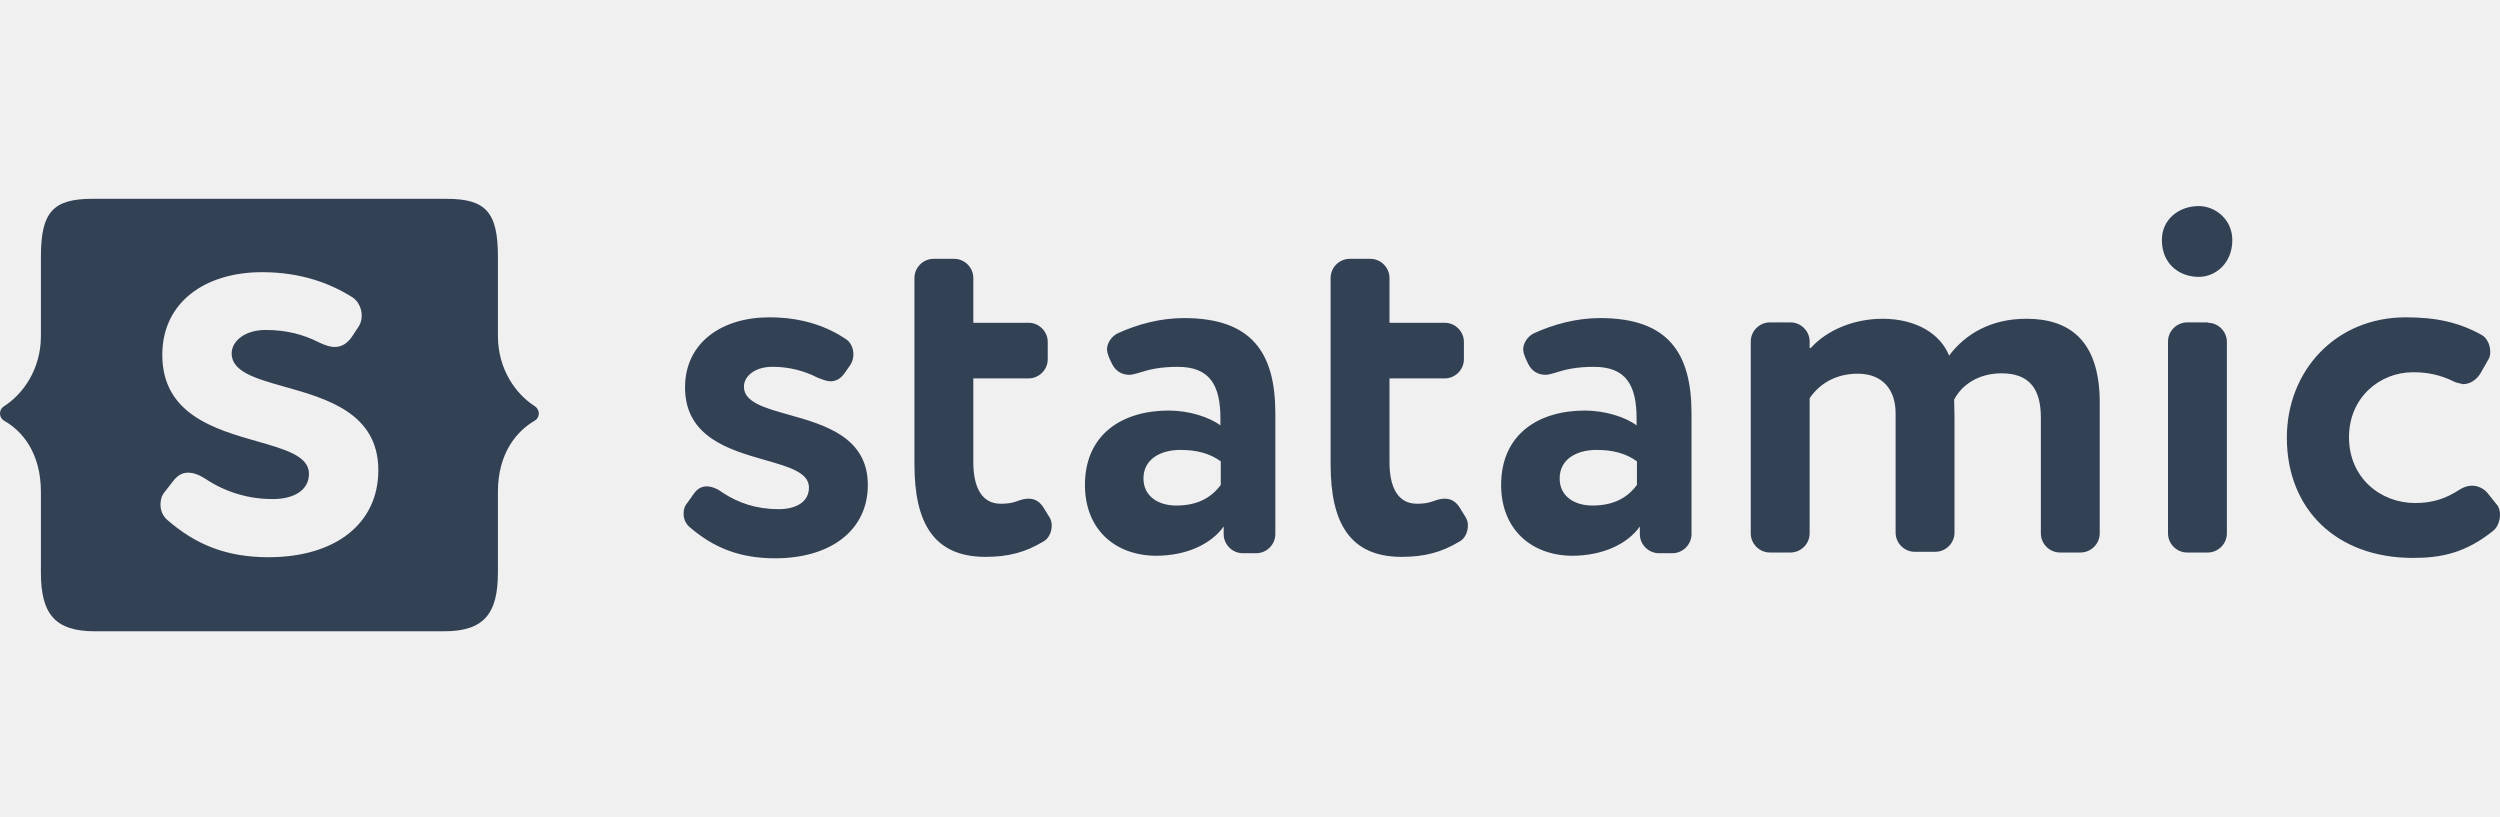
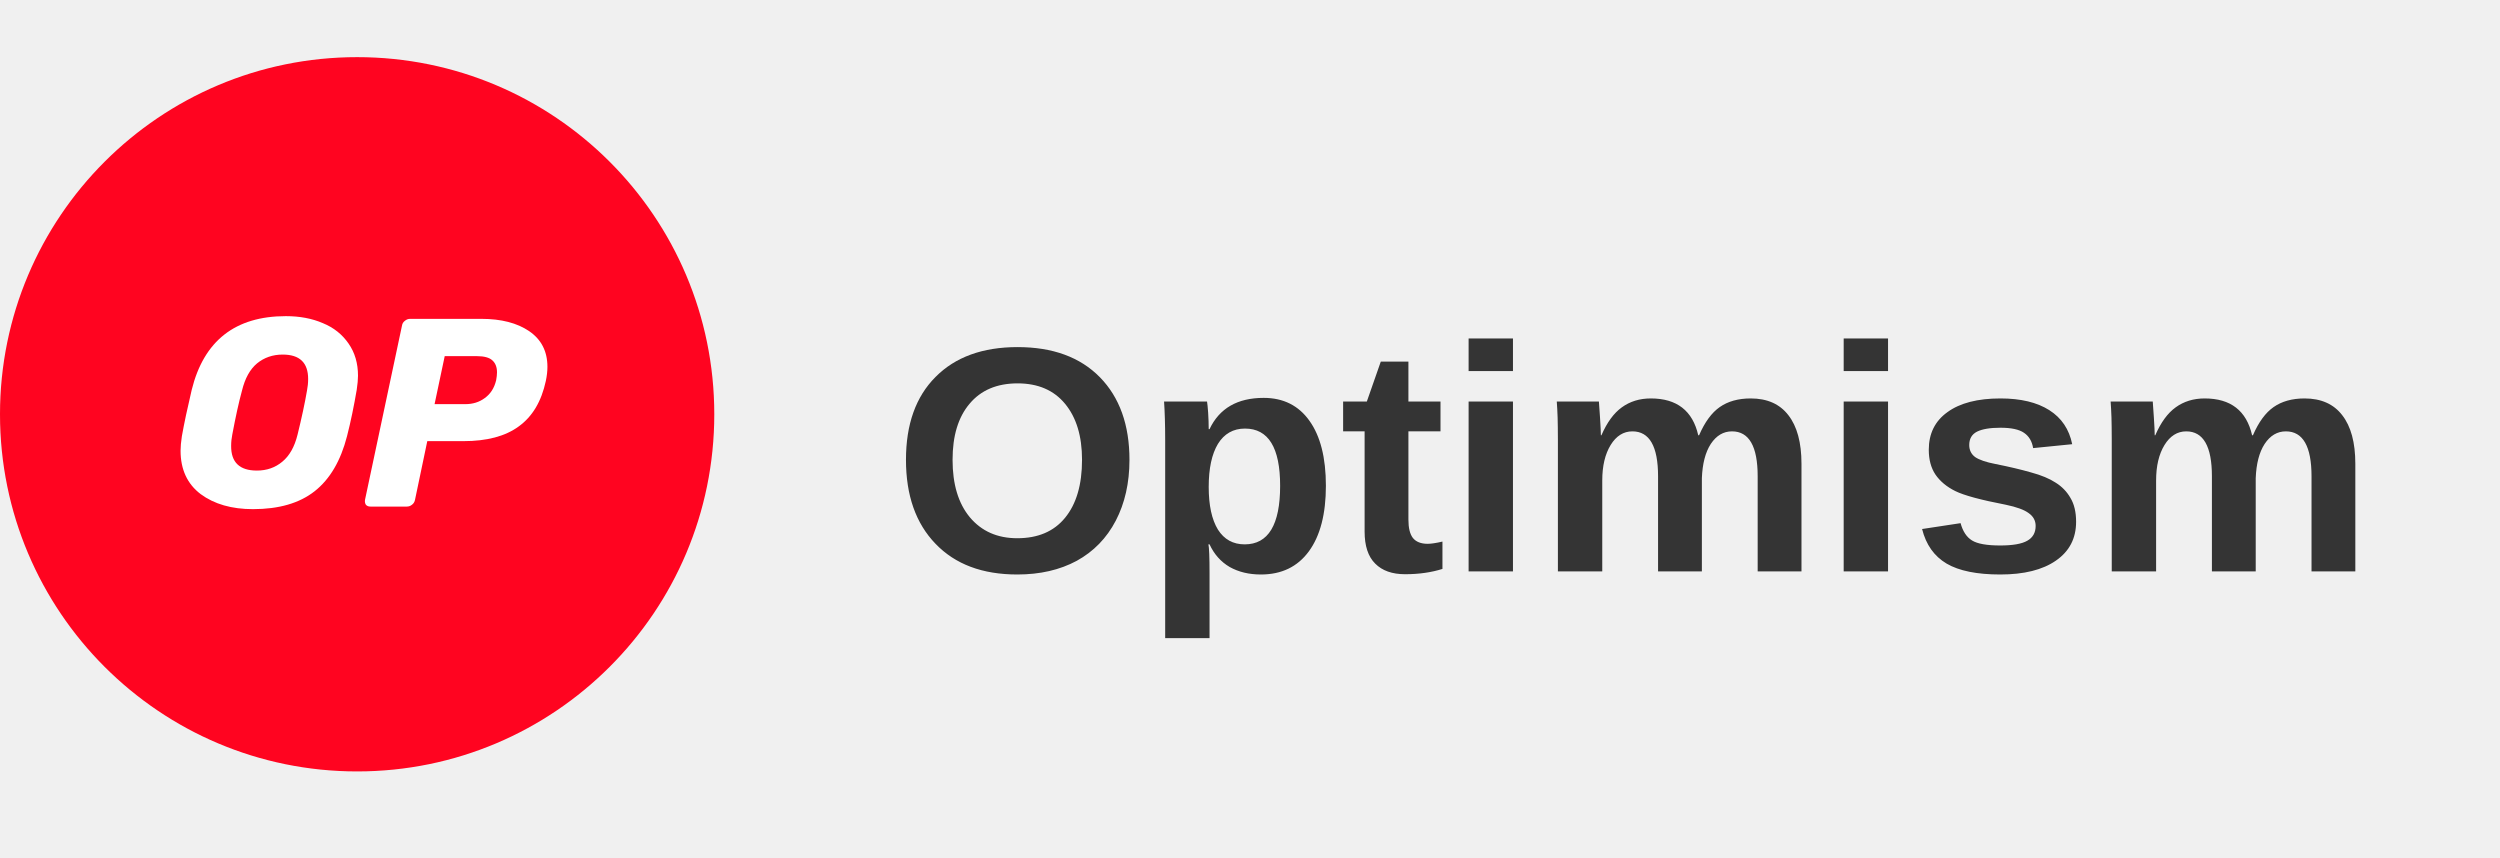
- <svg xmlns="http://www.w3.org/2000/svg" width="147" height="48" fill="none">
-   <g clip-path="url(#a)">
-     <path fill-rule="evenodd" clip-rule="evenodd" d="M29.277 33.677c0 2.443-.85 3.442-3.165 3.442H5.57c-2.316 0-3.165-1-3.165-3.442V28.92c0-2.294-1.105-3.59-2.167-4.184a.497.497 0 0 1 0-.85c1.105-.701 2.167-2.167 2.167-4.121V15.09c0-2.634.722-3.4 3.037-3.4H26.24c2.316 0 3.038.766 3.038 3.4v4.673c0 1.954 1.062 3.42 2.166 4.12.32.213.32.66 0 .85-1.062.616-2.166 1.912-2.166 4.185v4.758h-.001ZM9.819 30.555c1.678 1.465 3.484 2.209 5.97 2.209 3.908 0 6.457-1.954 6.457-5.12 0-3.352-3.036-4.207-5.505-4.902-1.693-.477-3.12-.88-3.12-1.96 0-.7.744-1.38 1.997-1.38 1.21 0 2.21.256 3.165.744.319.149.616.255.892.255.404 0 .723-.191.999-.573l.382-.574c.149-.212.213-.446.213-.7 0-.426-.213-.85-.531-1.063-1.275-.807-2.996-1.487-5.332-1.487-3.314 0-5.863 1.742-5.863 4.864 0 3.49 3.102 4.377 5.586 5.085 1.657.473 3.038.867 3.038 1.904 0 .998-.934 1.487-2.103 1.487a7.037 7.037 0 0 1-3.95-1.168c-.362-.234-.702-.383-1.063-.383-.32 0-.595.149-.85.468l-.51.658c-.19.213-.254.489-.254.744 0 .318.106.637.382.892ZM41.555 28.6c-.276 0-.51.107-.722.383l-.425.595c-.17.19-.213.424-.213.637 0 .276.106.552.34.765 1.402 1.21 2.932 1.848 5.035 1.848 3.292 0 5.459-1.657 5.459-4.313 0-2.824-2.568-3.545-4.654-4.131-1.43-.402-2.632-.74-2.632-1.646 0-.616.637-1.17 1.678-1.17a5.76 5.76 0 0 1 2.655.639l.064.024c.252.098.485.188.7.188.32 0 .596-.15.83-.49l.34-.487a1.13 1.13 0 0 0 .17-.616c0-.361-.17-.722-.447-.892-1.083-.723-2.528-1.275-4.503-1.275-2.783 0-4.95 1.487-4.95 4.12 0 2.928 2.615 3.675 4.712 4.273 1.403.4 2.574.735 2.574 1.612 0 .87-.786 1.275-1.784 1.275-1.296 0-2.38-.361-3.335-1-.276-.211-.616-.34-.892-.34Zm20.286 2.295a.89.89 0 0 0-.15-.51l-.275-.446c-.255-.446-.552-.616-.935-.616-.19 0-.403.042-.68.148-.275.107-.594.149-.955.149-1.126 0-1.615-.977-1.615-2.443V22.25h3.25c.616 0 1.126-.51 1.126-1.126v-1.02c0-.615-.51-1.125-1.126-1.125h-3.25v-2.634c0-.616-.51-1.126-1.125-1.126h-1.211c-.616 0-1.126.51-1.126 1.126v10.96c0 3.463 1.147 5.439 4.185 5.439 1.338 0 2.358-.276 3.377-.893.34-.17.51-.573.51-.955v-.001Zm6.882-6.755c-2.74 0-4.928 1.402-4.928 4.375 0 2.613 1.763 4.143 4.164 4.164 1.826 0 3.27-.701 3.993-1.72v.445c0 .616.51 1.126 1.126 1.126h.786c.616 0 1.126-.51 1.126-1.126V24.31c0-3.568-1.381-5.607-5.374-5.607-1.381 0-2.72.36-3.888.892-.36.17-.637.573-.637.956a.988.988 0 0 0 .082.355c.016.045.033.09.045.133l.17.36c.213.426.574.639 1.02.639.134 0 .28-.04.42-.078l.11-.03c.638-.211 1.297-.36 2.316-.36 1.87 0 2.507 1.062 2.507 3.038v.404c-.66-.49-1.848-.871-3.038-.871v-.001Zm.68 2.315c.977 0 1.742.212 2.358.659h.02v1.4c-.424.575-1.167 1.212-2.612 1.212-1.104 0-1.933-.573-1.933-1.593 0-1.147 1.02-1.678 2.167-1.678Zm16.909 4.44a.89.89 0 0 0-.15-.51l-.275-.446c-.255-.446-.552-.616-.935-.616-.19 0-.403.042-.68.148-.276.107-.594.149-.955.149-1.126 0-1.615-.977-1.615-2.443V22.25h3.25c.616 0 1.126-.51 1.126-1.126v-1.02c0-.615-.51-1.125-1.126-1.125h-3.25v-2.634c0-.616-.51-1.126-1.126-1.126h-1.21c-.616 0-1.126.51-1.126 1.126v10.96c0 3.463 1.147 5.439 4.184 5.439 1.339 0 2.358-.276 3.378-.893.34-.17.51-.573.51-.955v-.001Zm6.882-6.755c-2.74 0-4.928 1.402-4.928 4.375 0 2.613 1.784 4.143 4.163 4.164 1.827 0 3.272-.701 3.994-1.72v.445c0 .616.51 1.126 1.126 1.126h.786c.616 0 1.126-.51 1.126-1.126V24.31c0-3.568-1.381-5.607-5.375-5.607-1.38 0-2.72.36-3.887.892-.361.17-.637.573-.637.956a.988.988 0 0 0 .082.355c.016.045.033.09.045.133l.17.36c.213.426.574.639 1.02.639.134 0 .28-.04.42-.078l.11-.03c.638-.211 1.297-.36 2.316-.36 1.87 0 2.507 1.062 2.507 3.038v.404c-.66-.49-1.848-.871-3.038-.871v-.001Zm.68 2.315c.977 0 1.742.212 2.358.659h.02v1.4c-.424.575-1.167 1.212-2.612 1.212-1.104 0-1.933-.573-1.933-1.593 0-1.147 1.02-1.678 2.167-1.678Zm16.802-7.71c-1.657 0-3.25.658-4.206 1.72h-.063v-.383c0-.616-.51-1.126-1.126-1.126h-1.211c-.616 0-1.126.51-1.126 1.126v11.28c0 .616.51 1.126 1.126 1.126h1.211c.616 0 1.126-.51 1.126-1.126v-7.945c.616-.913 1.614-1.444 2.825-1.444 1.444 0 2.23.913 2.23 2.337v7.01c0 .615.51 1.125 1.126 1.125h1.211c.616 0 1.126-.51 1.126-1.126V24.5c0-.176-.007-.396-.012-.594-.005-.162-.01-.31-.01-.405.468-.913 1.487-1.55 2.783-1.55 1.636 0 2.316.913 2.316 2.59v6.82c0 .616.509 1.126 1.125 1.126h1.211c.616 0 1.126-.51 1.126-1.126v-7.69c0-3.717-1.848-4.928-4.312-4.928-2.082 0-3.59.892-4.546 2.167-.488-1.232-1.869-2.167-3.93-2.167Zm18.608-2.465c.977 0 1.976-.786 1.976-2.167 0-1.21-.999-1.996-1.976-1.996-1.168 0-2.166.786-2.166 1.996 0 1.38.998 2.167 2.166 2.167Zm1.657 3.824c0-.616-.51-1.126-1.126-1.126v-.022h-1.21c-.616 0-1.126.51-1.126 1.126v11.28c0 .616.51 1.126 1.126 1.126h1.21c.616 0 1.126-.51 1.126-1.126V20.104Zm10.94 1.784c.871 0 1.572.149 2.379.53.143.08.298.112.438.14l.135.03c.404 0 .786-.254 1.02-.636l.446-.786c.106-.15.128-.32.128-.49 0-.381-.192-.827-.531-.997-1.317-.723-2.634-1.02-4.44-1.02-4.121 0-6.989 3.144-6.989 7.074 0 4.248 2.953 7.073 7.414 7.073 1.678 0 3.101-.297 4.716-1.593.254-.191.403-.595.403-.956 0-.233-.064-.467-.212-.616l-.51-.637a1.201 1.201 0 0 0-.935-.446c-.233 0-.488.085-.722.234-.786.51-1.551.786-2.613.786-2.039 0-3.887-1.487-3.887-3.866 0-2.358 1.827-3.824 3.76-3.824Z" fill="#334155" />
+ <svg xmlns="http://www.w3.org/2000/svg" width="140" height="48" viewBox="0 0 140 48">
+   <style type="text/css">
+ 	.st0{fill:#FF0420;}
+ 	.st1{fill:#FFFFFF;}
+ </style>
+   <g transform="scale(0.08) translate(0, 40)">
+     <circle class="st0" cx="250" cy="250" r="250" />
+     <path class="st1" d="M177.1,316.4c-14.9,0-27.1-3.5-36.6-10.5c-9.4-7.1-14.1-17.3-14.1-30.4c0-2.8,0.3-6.1,0.9-10.1  c1.6-9,3.9-19.8,6.9-32.5c8.5-34.4,30.5-51.6,65.9-51.6c9.6,0,18.3,1.6,25.9,4.9c7.6,3.1,13.6,7.9,18,14.3  c4.4,6.3,6.6,13.8,6.6,22.5c0,2.6-0.3,5.9-0.9,9.9c-1.9,11.1-4.1,22-6.8,32.5c-4.4,17.1-11.9,30-22.7,38.5  C209.5,312.3,195.1,316.4,177.1,316.4z M179.8,289.4c7,0,12.9-2.1,17.8-6.2c5-4.1,8.6-10.4,10.7-19c2.9-11.8,5.1-22,6.6-30.8  c0.5-2.6,0.8-5.3,0.8-8.1c0-11.4-5.9-17.1-17.8-17.1c-7,0-13,2.1-18,6.2c-4.9,4.1-8.4,10.4-10.5,19c-2.3,8.4-4.5,18.6-6.8,30.8  c-0.5,2.5-0.8,5.1-0.8,7.9C161.7,283.7,167.8,289.4,179.8,289.4z" />
+     <path class="st1" d="M259.3,314.6c-1.4,0-2.4-0.4-3.2-1.3c-0.6-1-0.8-2.1-0.6-3.4l25.9-122c0.2-1.4,0.9-2.5,2.1-3.4  c1.1-0.9,2.3-1.3,3.6-1.3H337c13.9,0,25,2.9,33.4,8.6c8.5,5.8,12.8,14.1,12.8,25c0,3.1-0.4,6.4-1.1,9.8c-3.1,14.4-9.4,25-19,31.9  c-9.4,6.9-22.3,10.3-38.7,10.3h-25.3l-8.6,41.1c-0.3,1.4-0.9,2.5-2.1,3.4c-1.1,0.9-2.3,1.3-3.6,1.3H259.3z M325.7,242.9  c5.3,0,9.8-1.4,13.7-4.3c4-2.9,6.6-7,7.9-12.4c0.4-2.1,0.6-4,0.6-5.6c0-3.6-1.1-6.4-3.2-8.3c-2.1-2-5.8-3-10.9-3h-22.5l-7.1,33.6  H325.7z" />
  </g>
-   <defs>
-     <clipPath id="a">
-       <path fill="#fff" d="M0 0h147v48H0z" />
-     </clipPath>
-   </defs>
+   <text x="50" y="32" font-family="Arial, sans-serif" font-size="18" fill="#343434" font-weight="bold">
+     Optimism
+   </text>
</svg>
